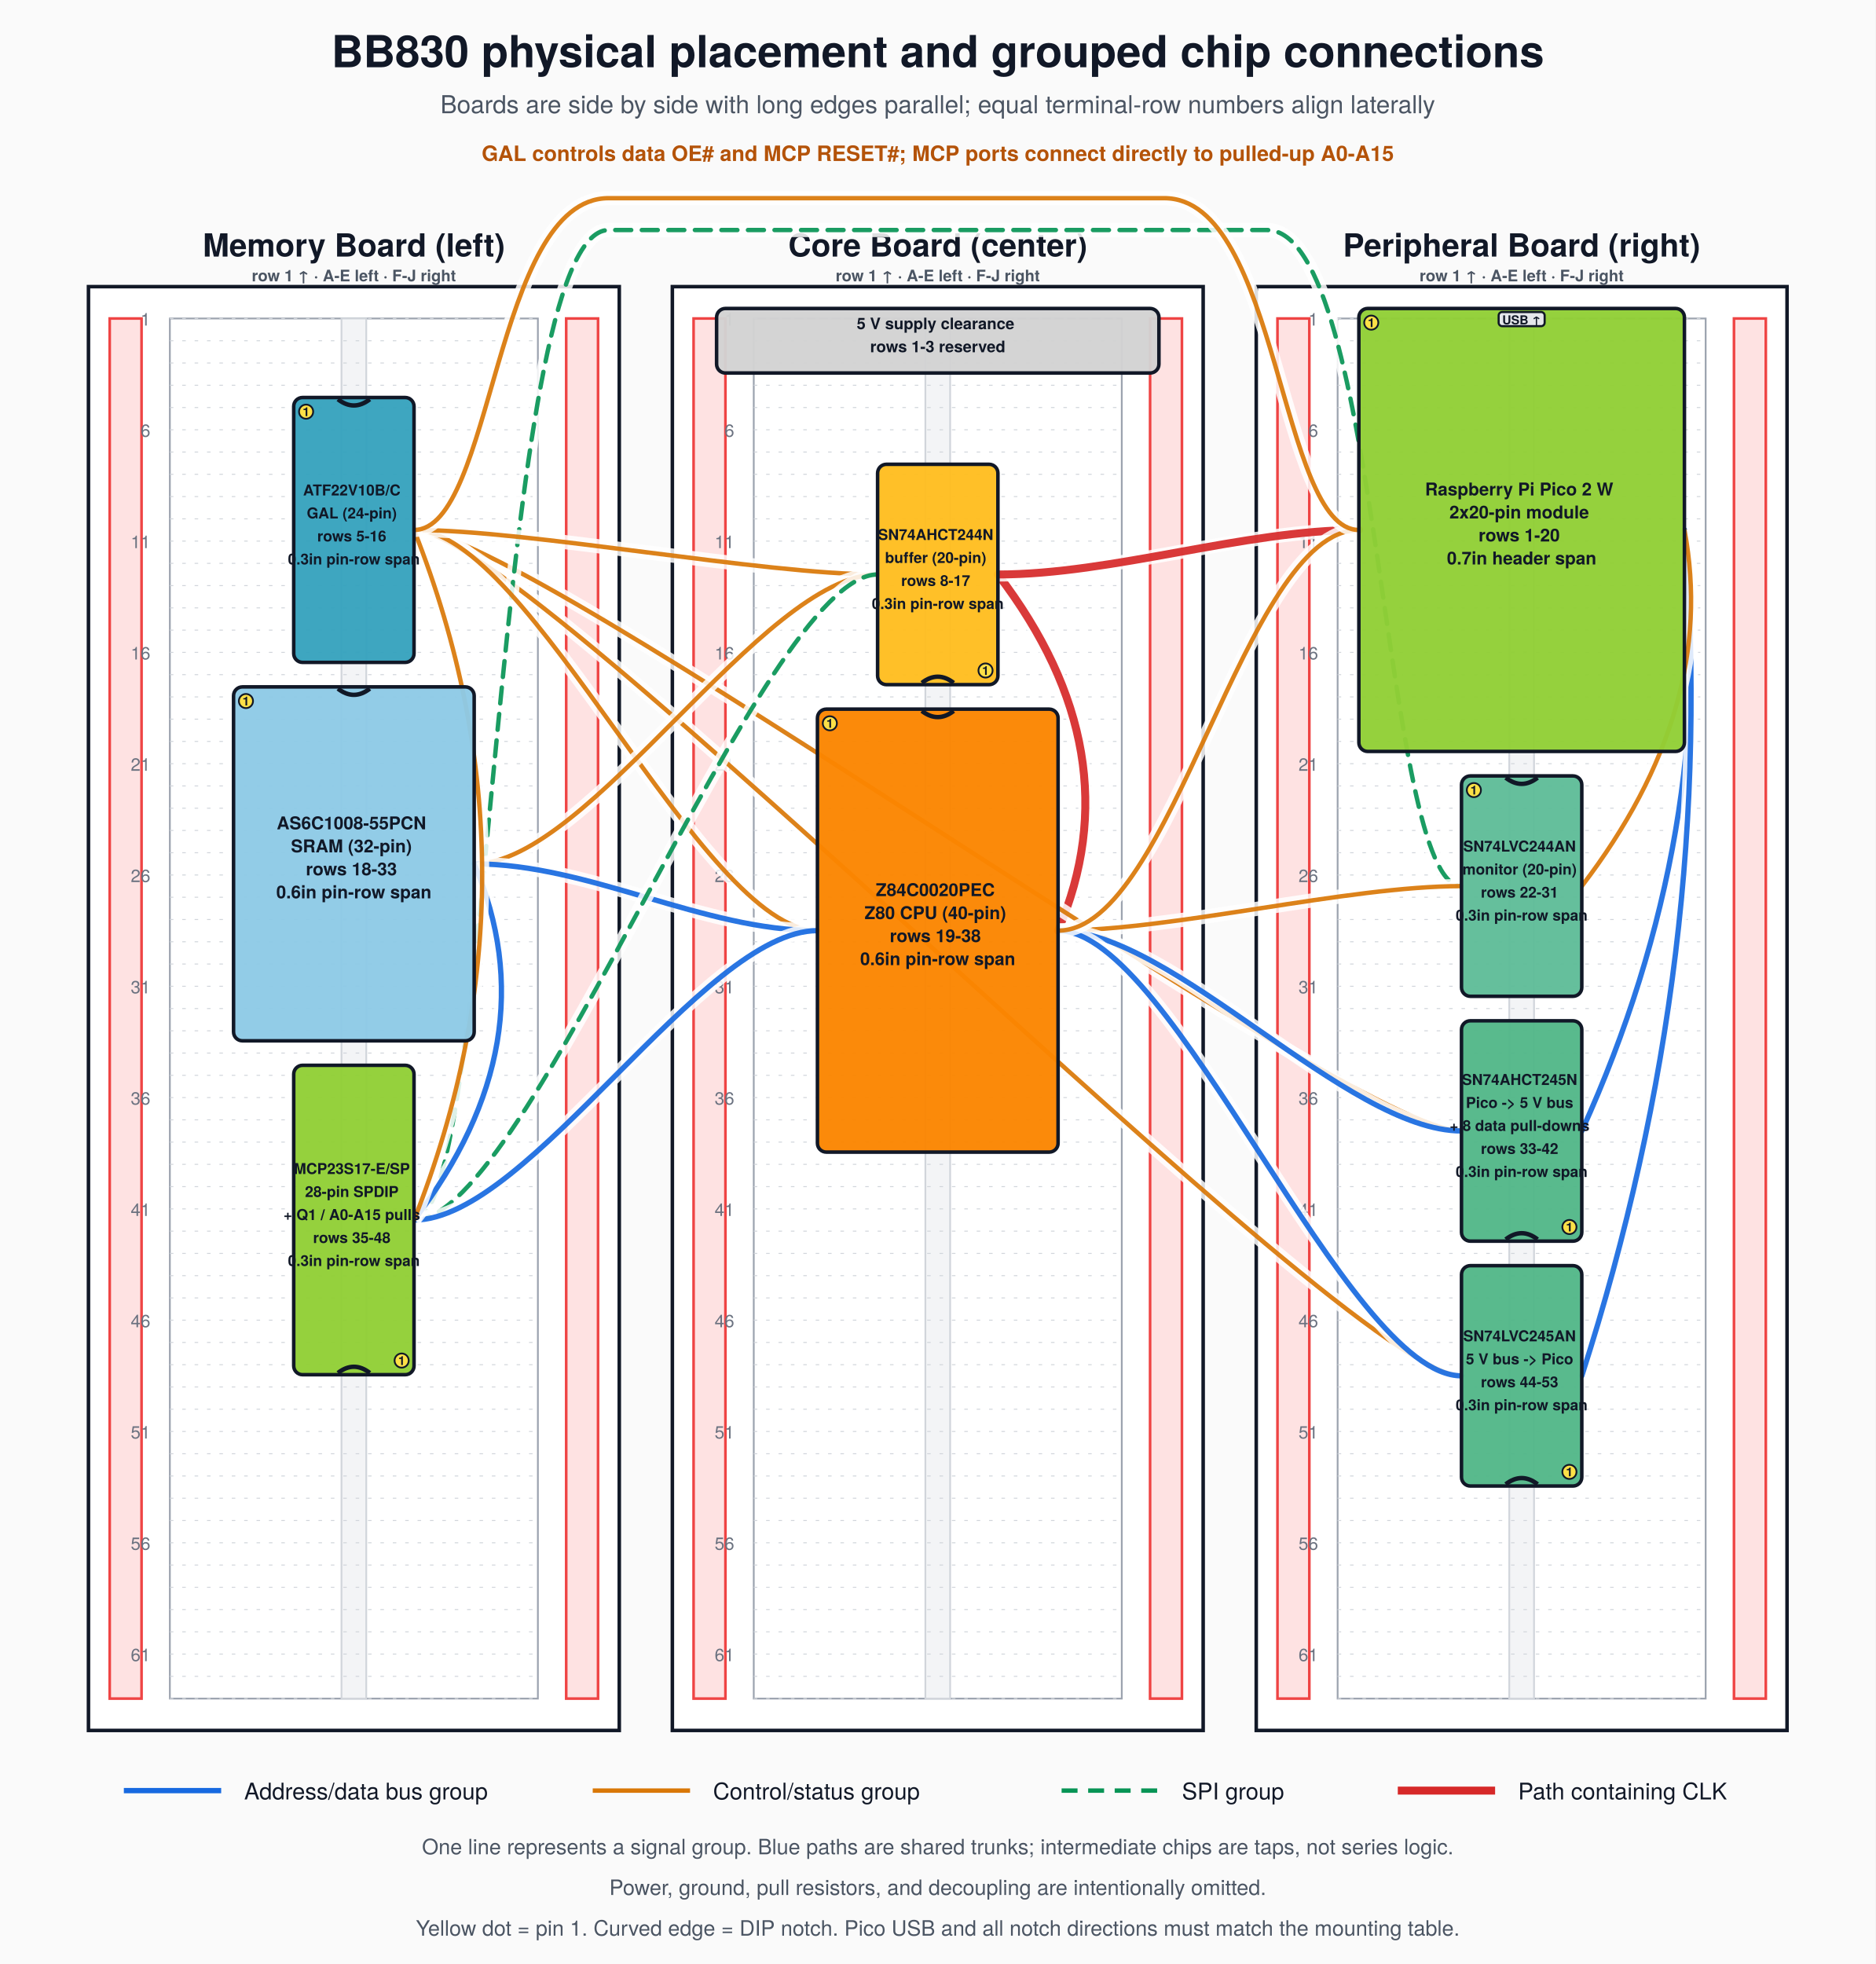
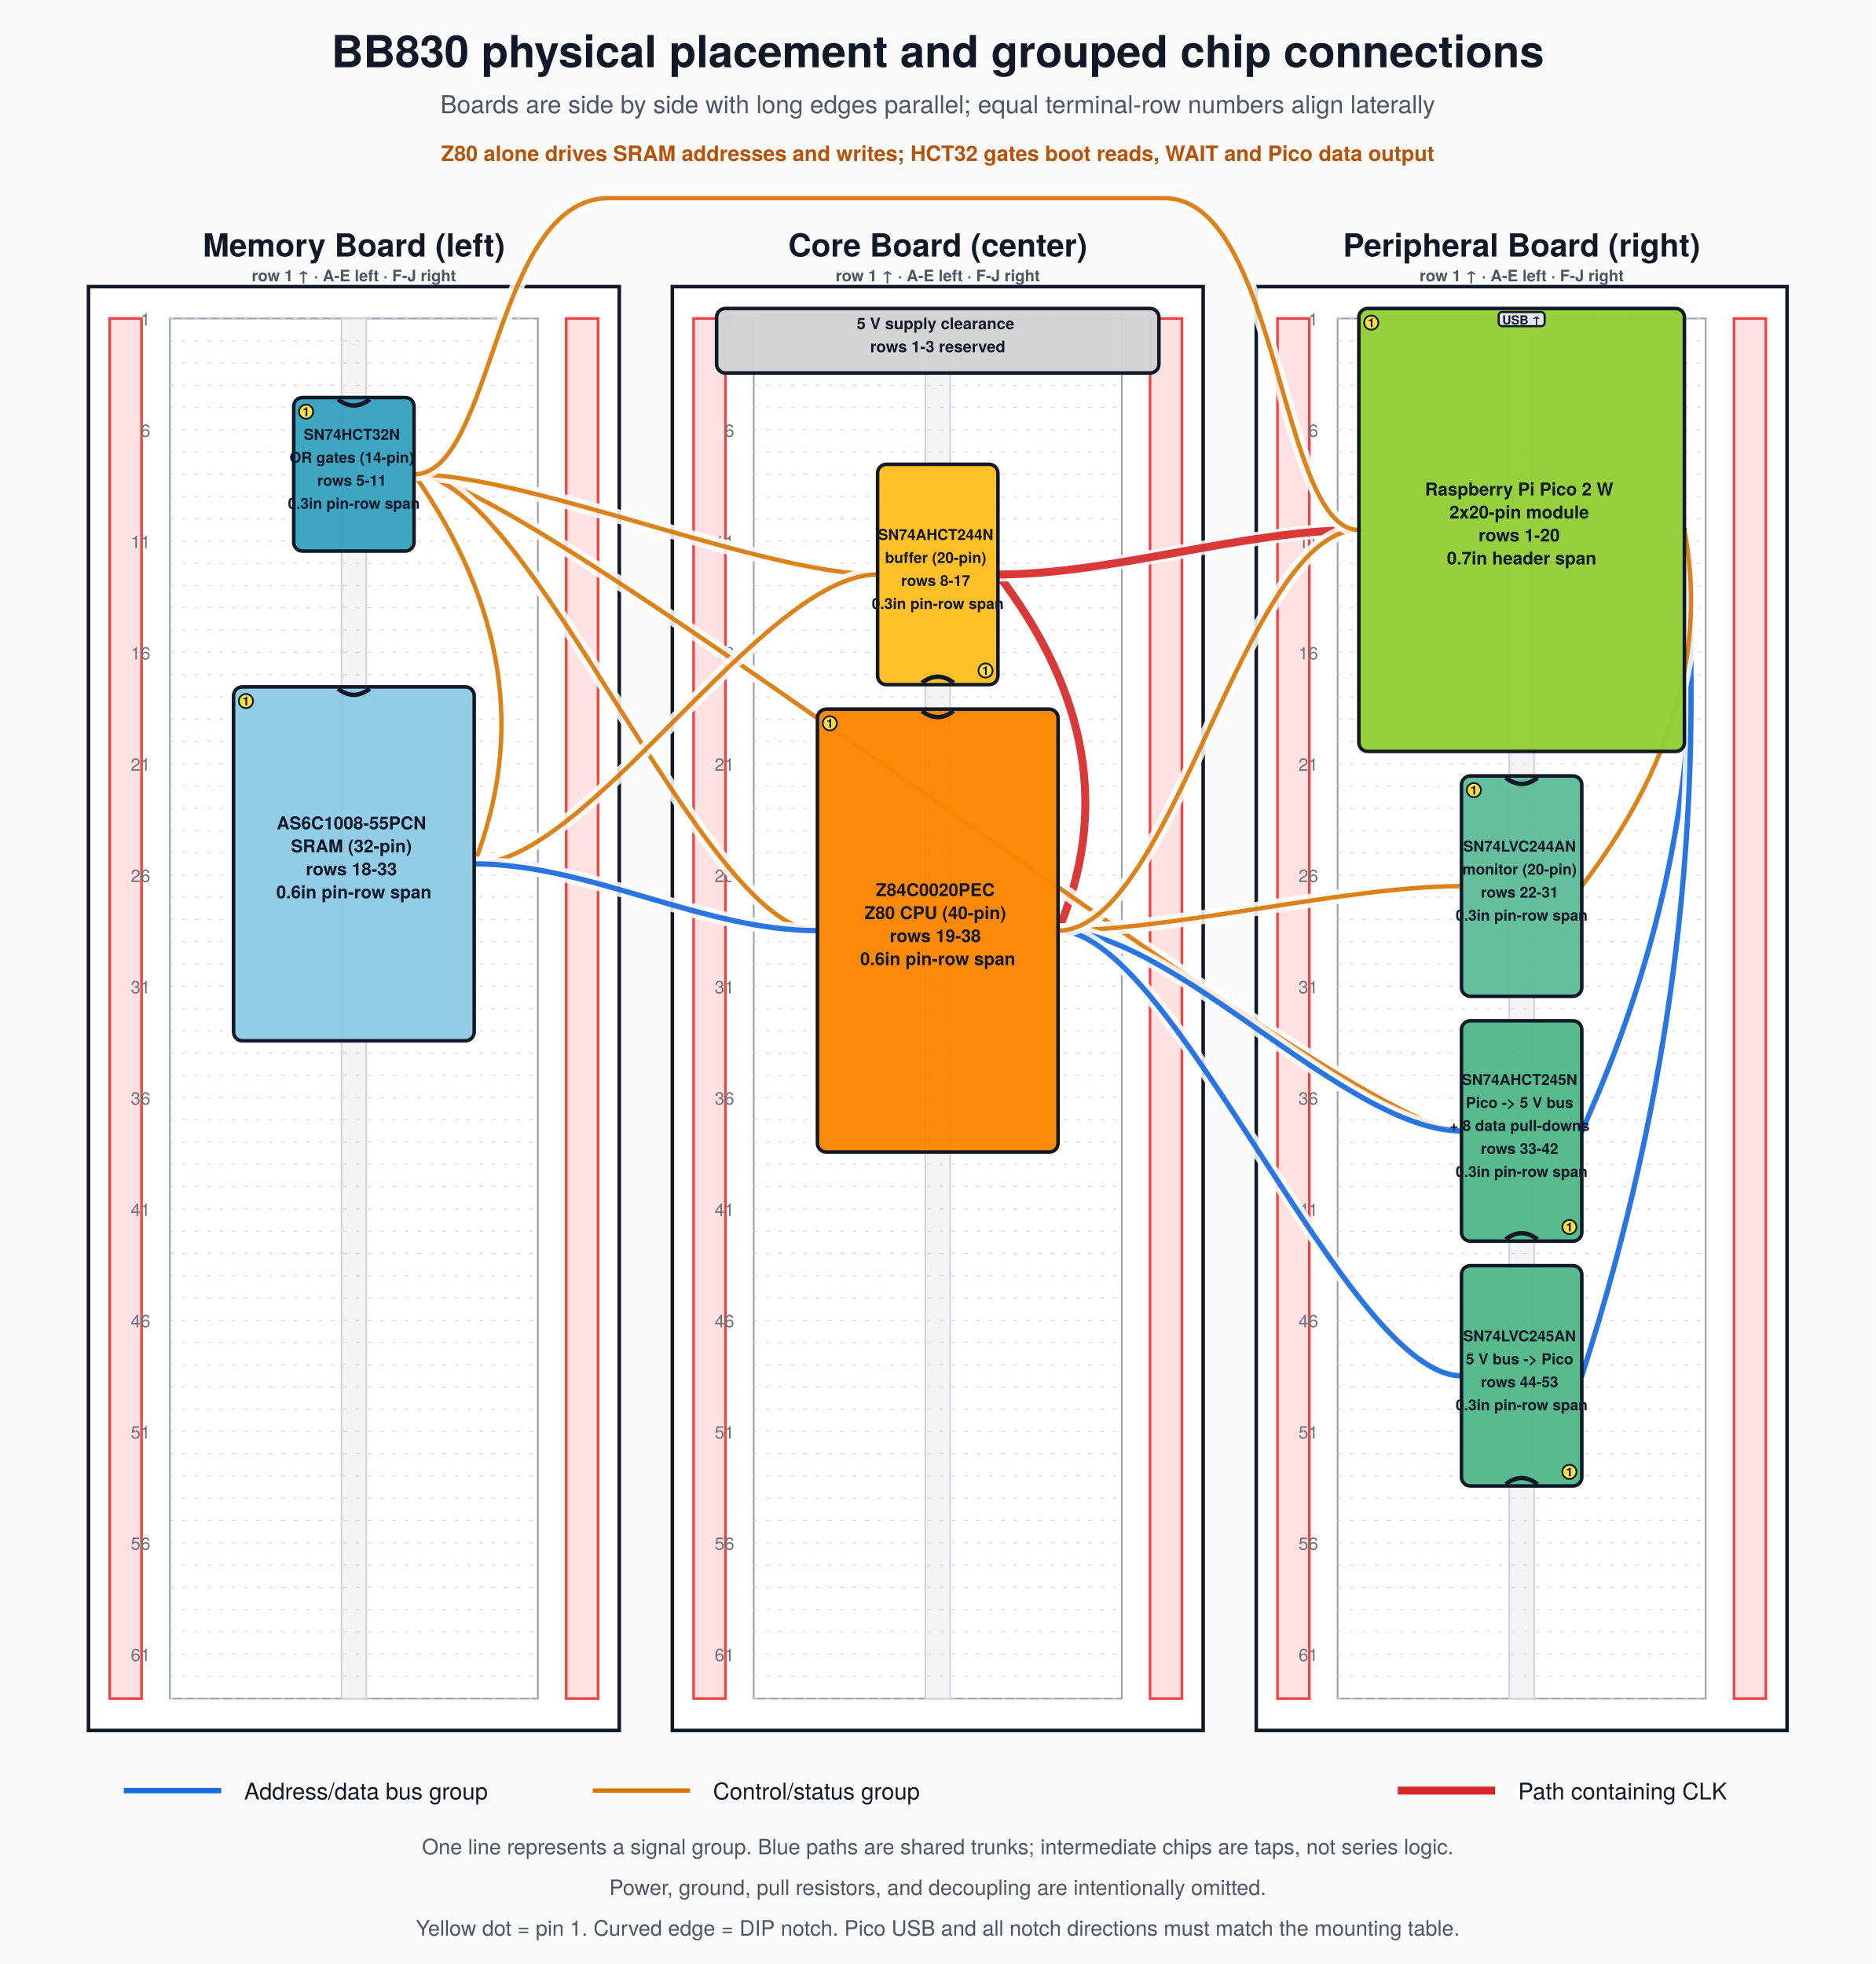
<svg xmlns="http://www.w3.org/2000/svg" width="1060" height="1110" viewBox="0 0 1060 1110" role="img" aria-labelledby="title description">
  <style>
    text { font-family: Avenir Next, Helvetica Neue, sans-serif; fill: #111827; }
    .title { font-size: 25px; font-weight: 700; text-anchor: middle; }
    .subtitle { font-size: 14px; text-anchor: middle; fill: #4b5563; }
    .board-title { font-size: 18px; font-weight: 700; text-anchor: middle; }
    .board-axis { font-size: 9px; font-weight: 650; text-anchor: middle; fill: #4b5563; }
    .board-outline { fill: #fff; stroke: #111827; stroke-width: 2; }
    .terminal-field { fill: #fff; stroke: #9ca3af; stroke-width: 1; }
    .power-rail { fill: #fee2e2; stroke: #ef4444; stroke-width: 1.5; }
    .center-gap { fill: #f3f4f6; stroke: #d1d5db; stroke-width: 1; }
    .row-line { stroke: #d1d5db; stroke-width: 0.55; stroke-dasharray: 2 5; }
    .row-number { font-size: 10px; text-anchor: end; fill: #6b7280; }
    .chip { stroke: #111827; stroke-width: 2; fill-opacity: 0.96; }
    .chip-label { font-size: 10px; font-weight: 650; text-anchor: middle; }
    .narrow-label { font-size: 8.5px; }
    .supply-label { font-size: 9px; }
    .notch-marker { fill: none; stroke: #111827; stroke-width: 2.5; }
    .pin-one { fill: #fde047; stroke: #111827; stroke-width: 1; }
    .pin-one-label { font-size: 7px; font-weight: 800; text-anchor: middle; fill: #111827; }
    .usb-marker { fill: #e5e7eb; stroke: #111827; stroke-width: 1.2; }
    .marker-label { font-size: 7px; font-weight: 800; text-anchor: middle; fill: #111827; }
    .connection-halo { fill: none; stroke: white; stroke-width: 8; stroke-opacity: 0.85; }
    .connection { stroke-linecap: round; stroke-linejoin: round; opacity: 0.92; }
    .legend-text { font-size: 13px; }
    .note { font-size: 12px; text-anchor: middle; fill: #4b5563; }
    .direct-label { font-size: 12px; font-weight: 650; text-anchor: middle; fill: #b45309; }
  </style>
  <rect width="1060" height="1110" fill="#fafafa" />
  <text x="530" y="38" class="title">BB830 physical placement and grouped chip connections</text>
  <text x="530" y="64" class="subtitle">Boards are side by side with long edges parallel; equal terminal-row numbers align laterally</text>
-   <text x="530" y="91" class="direct-label">GAL controls data OE# and MCP RESET#; MCP ports connect directly to pulled-up A0-A15</text>
+   <text x="530" y="91" class="direct-label">Z80 alone drives SRAM addresses and writes; HCT32 gates boot reads, WAIT and Pico data output</text>
  <g id="board-memory">
    <text x="200" y="145" class="board-title">Memory Board (left)</text>
    <text x="200" y="159" class="board-axis">row 1 ↑ · A-E left · F-J right</text>
    <rect x="50" y="162" width="300" height="816" class="board-outline" />
    <rect x="62" y="180" width="18" height="780" class="power-rail" />
    <rect x="320" y="180" width="18" height="780" class="power-rail" />
    <rect x="96" y="180" width="208" height="780" class="terminal-field" />
    <rect x="193" y="180" width="14" height="780" class="center-gap" />
    <line x1="96" y1="180.00" x2="304.00" y2="180.00" class="row-line" />
    <line x1="96" y1="192.58" x2="304.00" y2="192.58" class="row-line" />
    <line x1="96" y1="205.16" x2="304.00" y2="205.16" class="row-line" />
    <line x1="96" y1="217.74" x2="304.00" y2="217.74" class="row-line" />
    <line x1="96" y1="230.32" x2="304.00" y2="230.32" class="row-line" />
    <line x1="96" y1="242.90" x2="304.00" y2="242.90" class="row-line" />
    <line x1="96" y1="255.48" x2="304.00" y2="255.48" class="row-line" />
    <line x1="96" y1="268.06" x2="304.00" y2="268.06" class="row-line" />
    <line x1="96" y1="280.65" x2="304.00" y2="280.65" class="row-line" />
    <line x1="96" y1="293.23" x2="304.00" y2="293.23" class="row-line" />
    <line x1="96" y1="305.81" x2="304.00" y2="305.81" class="row-line" />
    <line x1="96" y1="318.39" x2="304.00" y2="318.39" class="row-line" />
    <line x1="96" y1="330.97" x2="304.00" y2="330.97" class="row-line" />
    <line x1="96" y1="343.55" x2="304.00" y2="343.55" class="row-line" />
    <line x1="96" y1="356.13" x2="304.00" y2="356.13" class="row-line" />
    <line x1="96" y1="368.71" x2="304.00" y2="368.71" class="row-line" />
    <line x1="96" y1="381.29" x2="304.00" y2="381.29" class="row-line" />
    <line x1="96" y1="393.87" x2="304.00" y2="393.87" class="row-line" />
    <line x1="96" y1="406.45" x2="304.00" y2="406.45" class="row-line" />
    <line x1="96" y1="419.03" x2="304.00" y2="419.03" class="row-line" />
    <line x1="96" y1="431.61" x2="304.00" y2="431.61" class="row-line" />
    <line x1="96" y1="444.19" x2="304.00" y2="444.19" class="row-line" />
    <line x1="96" y1="456.77" x2="304.00" y2="456.77" class="row-line" />
    <line x1="96" y1="469.35" x2="304.00" y2="469.35" class="row-line" />
    <line x1="96" y1="481.94" x2="304.00" y2="481.94" class="row-line" />
    <line x1="96" y1="494.52" x2="304.00" y2="494.52" class="row-line" />
    <line x1="96" y1="507.10" x2="304.00" y2="507.10" class="row-line" />
    <line x1="96" y1="519.68" x2="304.00" y2="519.68" class="row-line" />
    <line x1="96" y1="532.26" x2="304.00" y2="532.26" class="row-line" />
    <line x1="96" y1="544.84" x2="304.00" y2="544.84" class="row-line" />
    <line x1="96" y1="557.42" x2="304.00" y2="557.42" class="row-line" />
    <line x1="96" y1="570.00" x2="304.00" y2="570.00" class="row-line" />
    <line x1="96" y1="582.58" x2="304.00" y2="582.58" class="row-line" />
    <line x1="96" y1="595.16" x2="304.00" y2="595.16" class="row-line" />
    <line x1="96" y1="607.74" x2="304.00" y2="607.74" class="row-line" />
    <line x1="96" y1="620.32" x2="304.00" y2="620.32" class="row-line" />
    <line x1="96" y1="632.90" x2="304.00" y2="632.90" class="row-line" />
    <line x1="96" y1="645.48" x2="304.00" y2="645.48" class="row-line" />
    <line x1="96" y1="658.06" x2="304.00" y2="658.06" class="row-line" />
    <line x1="96" y1="670.65" x2="304.00" y2="670.65" class="row-line" />
    <line x1="96" y1="683.23" x2="304.00" y2="683.23" class="row-line" />
    <line x1="96" y1="695.81" x2="304.00" y2="695.81" class="row-line" />
    <line x1="96" y1="708.39" x2="304.00" y2="708.39" class="row-line" />
    <line x1="96" y1="720.97" x2="304.00" y2="720.97" class="row-line" />
    <line x1="96" y1="733.55" x2="304.00" y2="733.55" class="row-line" />
    <line x1="96" y1="746.13" x2="304.00" y2="746.13" class="row-line" />
    <line x1="96" y1="758.71" x2="304.00" y2="758.71" class="row-line" />
    <line x1="96" y1="771.29" x2="304.00" y2="771.29" class="row-line" />
    <line x1="96" y1="783.87" x2="304.00" y2="783.87" class="row-line" />
    <line x1="96" y1="796.45" x2="304.00" y2="796.45" class="row-line" />
    <line x1="96" y1="809.03" x2="304.00" y2="809.03" class="row-line" />
    <line x1="96" y1="821.61" x2="304.00" y2="821.61" class="row-line" />
    <line x1="96" y1="834.19" x2="304.00" y2="834.19" class="row-line" />
    <line x1="96" y1="846.77" x2="304.00" y2="846.77" class="row-line" />
    <line x1="96" y1="859.35" x2="304.00" y2="859.35" class="row-line" />
    <line x1="96" y1="871.94" x2="304.00" y2="871.94" class="row-line" />
    <line x1="96" y1="884.52" x2="304.00" y2="884.52" class="row-line" />
    <line x1="96" y1="897.10" x2="304.00" y2="897.10" class="row-line" />
    <line x1="96" y1="909.68" x2="304.00" y2="909.68" class="row-line" />
    <line x1="96" y1="922.26" x2="304.00" y2="922.26" class="row-line" />
    <line x1="96" y1="934.84" x2="304.00" y2="934.84" class="row-line" />
    <line x1="96" y1="947.42" x2="304.00" y2="947.42" class="row-line" />
    <line x1="96" y1="960.00" x2="304.00" y2="960.00" class="row-line" />
    <text x="85" y="184.00" class="row-number">1</text>
    <text x="85" y="246.90" class="row-number">6</text>
    <text x="85" y="309.81" class="row-number">11</text>
    <text x="85" y="372.71" class="row-number">16</text>
    <text x="85" y="435.61" class="row-number">21</text>
    <text x="85" y="498.52" class="row-number">26</text>
    <text x="85" y="561.42" class="row-number">31</text>
    <text x="85" y="624.32" class="row-number">36</text>
    <text x="85" y="687.23" class="row-number">41</text>
    <text x="85" y="750.13" class="row-number">46</text>
    <text x="85" y="813.03" class="row-number">51</text>
    <text x="85" y="875.94" class="row-number">56</text>
    <text x="85" y="938.84" class="row-number">61</text>
  </g>
  <g id="board-core">
    <text x="530" y="145" class="board-title">Core Board (center)</text>
    <text x="530" y="159" class="board-axis">row 1 ↑ · A-E left · F-J right</text>
    <rect x="380" y="162" width="300" height="816" class="board-outline" />
    <rect x="392" y="180" width="18" height="780" class="power-rail" />
    <rect x="650" y="180" width="18" height="780" class="power-rail" />
    <rect x="426" y="180" width="208" height="780" class="terminal-field" />
    <rect x="523" y="180" width="14" height="780" class="center-gap" />
    <line x1="426" y1="180.00" x2="634.00" y2="180.00" class="row-line" />
    <line x1="426" y1="192.58" x2="634.00" y2="192.58" class="row-line" />
    <line x1="426" y1="205.16" x2="634.00" y2="205.16" class="row-line" />
    <line x1="426" y1="217.74" x2="634.00" y2="217.74" class="row-line" />
    <line x1="426" y1="230.32" x2="634.00" y2="230.32" class="row-line" />
    <line x1="426" y1="242.90" x2="634.00" y2="242.90" class="row-line" />
    <line x1="426" y1="255.48" x2="634.00" y2="255.48" class="row-line" />
    <line x1="426" y1="268.06" x2="634.00" y2="268.06" class="row-line" />
    <line x1="426" y1="280.65" x2="634.00" y2="280.65" class="row-line" />
    <line x1="426" y1="293.23" x2="634.00" y2="293.23" class="row-line" />
    <line x1="426" y1="305.81" x2="634.00" y2="305.81" class="row-line" />
    <line x1="426" y1="318.39" x2="634.00" y2="318.39" class="row-line" />
    <line x1="426" y1="330.97" x2="634.00" y2="330.97" class="row-line" />
    <line x1="426" y1="343.55" x2="634.00" y2="343.55" class="row-line" />
    <line x1="426" y1="356.13" x2="634.00" y2="356.13" class="row-line" />
    <line x1="426" y1="368.71" x2="634.00" y2="368.71" class="row-line" />
    <line x1="426" y1="381.29" x2="634.00" y2="381.29" class="row-line" />
    <line x1="426" y1="393.87" x2="634.00" y2="393.87" class="row-line" />
    <line x1="426" y1="406.45" x2="634.00" y2="406.45" class="row-line" />
    <line x1="426" y1="419.03" x2="634.00" y2="419.03" class="row-line" />
    <line x1="426" y1="431.61" x2="634.00" y2="431.61" class="row-line" />
    <line x1="426" y1="444.19" x2="634.00" y2="444.19" class="row-line" />
    <line x1="426" y1="456.77" x2="634.00" y2="456.77" class="row-line" />
    <line x1="426" y1="469.35" x2="634.00" y2="469.35" class="row-line" />
    <line x1="426" y1="481.94" x2="634.00" y2="481.94" class="row-line" />
    <line x1="426" y1="494.52" x2="634.00" y2="494.52" class="row-line" />
    <line x1="426" y1="507.10" x2="634.00" y2="507.10" class="row-line" />
    <line x1="426" y1="519.68" x2="634.00" y2="519.68" class="row-line" />
    <line x1="426" y1="532.26" x2="634.00" y2="532.26" class="row-line" />
    <line x1="426" y1="544.84" x2="634.00" y2="544.84" class="row-line" />
    <line x1="426" y1="557.42" x2="634.00" y2="557.42" class="row-line" />
    <line x1="426" y1="570.00" x2="634.00" y2="570.00" class="row-line" />
    <line x1="426" y1="582.58" x2="634.00" y2="582.58" class="row-line" />
    <line x1="426" y1="595.16" x2="634.00" y2="595.16" class="row-line" />
    <line x1="426" y1="607.74" x2="634.00" y2="607.74" class="row-line" />
    <line x1="426" y1="620.32" x2="634.00" y2="620.32" class="row-line" />
    <line x1="426" y1="632.90" x2="634.00" y2="632.90" class="row-line" />
    <line x1="426" y1="645.48" x2="634.00" y2="645.48" class="row-line" />
    <line x1="426" y1="658.06" x2="634.00" y2="658.06" class="row-line" />
    <line x1="426" y1="670.65" x2="634.00" y2="670.65" class="row-line" />
    <line x1="426" y1="683.23" x2="634.00" y2="683.23" class="row-line" />
    <line x1="426" y1="695.81" x2="634.00" y2="695.81" class="row-line" />
    <line x1="426" y1="708.39" x2="634.00" y2="708.39" class="row-line" />
    <line x1="426" y1="720.97" x2="634.00" y2="720.97" class="row-line" />
    <line x1="426" y1="733.55" x2="634.00" y2="733.55" class="row-line" />
    <line x1="426" y1="746.13" x2="634.00" y2="746.13" class="row-line" />
    <line x1="426" y1="758.71" x2="634.00" y2="758.71" class="row-line" />
    <line x1="426" y1="771.29" x2="634.00" y2="771.29" class="row-line" />
    <line x1="426" y1="783.87" x2="634.00" y2="783.87" class="row-line" />
    <line x1="426" y1="796.45" x2="634.00" y2="796.45" class="row-line" />
    <line x1="426" y1="809.03" x2="634.00" y2="809.03" class="row-line" />
    <line x1="426" y1="821.61" x2="634.00" y2="821.61" class="row-line" />
    <line x1="426" y1="834.19" x2="634.00" y2="834.19" class="row-line" />
    <line x1="426" y1="846.77" x2="634.00" y2="846.77" class="row-line" />
    <line x1="426" y1="859.35" x2="634.00" y2="859.35" class="row-line" />
    <line x1="426" y1="871.94" x2="634.00" y2="871.94" class="row-line" />
    <line x1="426" y1="884.52" x2="634.00" y2="884.52" class="row-line" />
    <line x1="426" y1="897.10" x2="634.00" y2="897.10" class="row-line" />
    <line x1="426" y1="909.68" x2="634.00" y2="909.68" class="row-line" />
    <line x1="426" y1="922.26" x2="634.00" y2="922.26" class="row-line" />
    <line x1="426" y1="934.84" x2="634.00" y2="934.84" class="row-line" />
    <line x1="426" y1="947.42" x2="634.00" y2="947.42" class="row-line" />
    <line x1="426" y1="960.00" x2="634.00" y2="960.00" class="row-line" />
    <text x="415" y="184.00" class="row-number">1</text>
    <text x="415" y="246.90" class="row-number">6</text>
    <text x="415" y="309.81" class="row-number">11</text>
    <text x="415" y="372.71" class="row-number">16</text>
    <text x="415" y="435.61" class="row-number">21</text>
    <text x="415" y="498.52" class="row-number">26</text>
    <text x="415" y="561.42" class="row-number">31</text>
    <text x="415" y="624.32" class="row-number">36</text>
    <text x="415" y="687.23" class="row-number">41</text>
    <text x="415" y="750.13" class="row-number">46</text>
    <text x="415" y="813.03" class="row-number">51</text>
    <text x="415" y="875.94" class="row-number">56</text>
    <text x="415" y="938.84" class="row-number">61</text>
  </g>
  <g id="board-peripheral">
    <text x="860" y="145" class="board-title">Peripheral Board (right)</text>
    <text x="860" y="159" class="board-axis">row 1 ↑ · A-E left · F-J right</text>
    <rect x="710" y="162" width="300" height="816" class="board-outline" />
    <rect x="722" y="180" width="18" height="780" class="power-rail" />
    <rect x="980" y="180" width="18" height="780" class="power-rail" />
    <rect x="756" y="180" width="208" height="780" class="terminal-field" />
    <rect x="853" y="180" width="14" height="780" class="center-gap" />
    <line x1="756" y1="180.00" x2="964.00" y2="180.00" class="row-line" />
    <line x1="756" y1="192.58" x2="964.00" y2="192.58" class="row-line" />
    <line x1="756" y1="205.16" x2="964.00" y2="205.16" class="row-line" />
    <line x1="756" y1="217.74" x2="964.00" y2="217.74" class="row-line" />
    <line x1="756" y1="230.32" x2="964.00" y2="230.32" class="row-line" />
    <line x1="756" y1="242.90" x2="964.00" y2="242.90" class="row-line" />
    <line x1="756" y1="255.48" x2="964.00" y2="255.48" class="row-line" />
    <line x1="756" y1="268.06" x2="964.00" y2="268.06" class="row-line" />
    <line x1="756" y1="280.65" x2="964.00" y2="280.65" class="row-line" />
    <line x1="756" y1="293.23" x2="964.00" y2="293.23" class="row-line" />
    <line x1="756" y1="305.81" x2="964.00" y2="305.81" class="row-line" />
    <line x1="756" y1="318.39" x2="964.00" y2="318.39" class="row-line" />
    <line x1="756" y1="330.97" x2="964.00" y2="330.97" class="row-line" />
    <line x1="756" y1="343.55" x2="964.00" y2="343.55" class="row-line" />
    <line x1="756" y1="356.13" x2="964.00" y2="356.13" class="row-line" />
    <line x1="756" y1="368.71" x2="964.00" y2="368.71" class="row-line" />
    <line x1="756" y1="381.29" x2="964.00" y2="381.29" class="row-line" />
    <line x1="756" y1="393.87" x2="964.00" y2="393.87" class="row-line" />
    <line x1="756" y1="406.45" x2="964.00" y2="406.45" class="row-line" />
    <line x1="756" y1="419.03" x2="964.00" y2="419.03" class="row-line" />
    <line x1="756" y1="431.61" x2="964.00" y2="431.61" class="row-line" />
    <line x1="756" y1="444.19" x2="964.00" y2="444.19" class="row-line" />
    <line x1="756" y1="456.77" x2="964.00" y2="456.77" class="row-line" />
    <line x1="756" y1="469.35" x2="964.00" y2="469.35" class="row-line" />
    <line x1="756" y1="481.94" x2="964.00" y2="481.94" class="row-line" />
    <line x1="756" y1="494.52" x2="964.00" y2="494.52" class="row-line" />
    <line x1="756" y1="507.10" x2="964.00" y2="507.10" class="row-line" />
    <line x1="756" y1="519.68" x2="964.00" y2="519.68" class="row-line" />
    <line x1="756" y1="532.26" x2="964.00" y2="532.26" class="row-line" />
    <line x1="756" y1="544.84" x2="964.00" y2="544.84" class="row-line" />
    <line x1="756" y1="557.42" x2="964.00" y2="557.42" class="row-line" />
    <line x1="756" y1="570.00" x2="964.00" y2="570.00" class="row-line" />
    <line x1="756" y1="582.58" x2="964.00" y2="582.58" class="row-line" />
    <line x1="756" y1="595.16" x2="964.00" y2="595.16" class="row-line" />
    <line x1="756" y1="607.74" x2="964.00" y2="607.74" class="row-line" />
    <line x1="756" y1="620.32" x2="964.00" y2="620.32" class="row-line" />
    <line x1="756" y1="632.90" x2="964.00" y2="632.90" class="row-line" />
    <line x1="756" y1="645.48" x2="964.00" y2="645.48" class="row-line" />
    <line x1="756" y1="658.06" x2="964.00" y2="658.06" class="row-line" />
    <line x1="756" y1="670.65" x2="964.00" y2="670.65" class="row-line" />
    <line x1="756" y1="683.23" x2="964.00" y2="683.23" class="row-line" />
    <line x1="756" y1="695.81" x2="964.00" y2="695.81" class="row-line" />
    <line x1="756" y1="708.39" x2="964.00" y2="708.39" class="row-line" />
    <line x1="756" y1="720.97" x2="964.00" y2="720.97" class="row-line" />
    <line x1="756" y1="733.55" x2="964.00" y2="733.55" class="row-line" />
    <line x1="756" y1="746.13" x2="964.00" y2="746.13" class="row-line" />
    <line x1="756" y1="758.71" x2="964.00" y2="758.71" class="row-line" />
    <line x1="756" y1="771.29" x2="964.00" y2="771.29" class="row-line" />
    <line x1="756" y1="783.87" x2="964.00" y2="783.87" class="row-line" />
    <line x1="756" y1="796.45" x2="964.00" y2="796.45" class="row-line" />
    <line x1="756" y1="809.03" x2="964.00" y2="809.03" class="row-line" />
    <line x1="756" y1="821.61" x2="964.00" y2="821.61" class="row-line" />
    <line x1="756" y1="834.19" x2="964.00" y2="834.19" class="row-line" />
    <line x1="756" y1="846.77" x2="964.00" y2="846.77" class="row-line" />
    <line x1="756" y1="859.35" x2="964.00" y2="859.35" class="row-line" />
    <line x1="756" y1="871.94" x2="964.00" y2="871.94" class="row-line" />
    <line x1="756" y1="884.52" x2="964.00" y2="884.52" class="row-line" />
    <line x1="756" y1="897.10" x2="964.00" y2="897.10" class="row-line" />
    <line x1="756" y1="909.68" x2="964.00" y2="909.68" class="row-line" />
    <line x1="756" y1="922.26" x2="964.00" y2="922.26" class="row-line" />
    <line x1="756" y1="934.84" x2="964.00" y2="934.84" class="row-line" />
    <line x1="756" y1="947.42" x2="964.00" y2="947.42" class="row-line" />
    <line x1="756" y1="960.00" x2="964.00" y2="960.00" class="row-line" />
    <text x="745" y="184.00" class="row-number">1</text>
    <text x="745" y="246.90" class="row-number">6</text>
    <text x="745" y="309.81" class="row-number">11</text>
    <text x="745" y="372.71" class="row-number">16</text>
    <text x="745" y="435.61" class="row-number">21</text>
    <text x="745" y="498.52" class="row-number">26</text>
    <text x="745" y="561.42" class="row-number">31</text>
    <text x="745" y="624.32" class="row-number">36</text>
    <text x="745" y="687.23" class="row-number">41</text>
    <text x="745" y="750.13" class="row-number">46</text>
    <text x="745" y="813.03" class="row-number">51</text>
    <text x="745" y="875.94" class="row-number">56</text>
    <text x="745" y="938.84" class="row-number">61</text>
  </g>
  <path d="M 598.00 525.97 Q 641.00 425.32, 564.00 324.68" class="connection-halo" />
  <path d="M 598.00 525.97 Q 641.00 425.32, 564.00 324.68" fill="none" stroke="#d62828" stroke-width="4.5" class="connection" />
  <path d="M 894.00 639.19 Q 971.00 469.35, 952.00 299.52" class="connection-halo" />
  <path d="M 894.00 639.19 Q 971.00 469.35, 952.00 299.52" fill="none" stroke="#1769e0" stroke-width="3" class="connection" />
  <path d="M 894.00 777.58 Q 971.00 538.55, 952.00 299.52" class="connection-halo" />
  <path d="M 894.00 777.58 Q 971.00 538.55, 952.00 299.52" fill="none" stroke="#1769e0" stroke-width="3" class="connection" />
-   <path d="M 234.00 299.52 C 299.00 299.52, 761.00 639.19, 826.00 639.19" class="connection-halo" />
-   <path d="M 234.00 299.52 C 299.00 299.52, 761.00 639.19, 826.00 639.19" fill="none" stroke="#d97706" stroke-width="2.5" class="connection" />
-   <path d="M 234.00 299.52 C 299.00 299.52, 761.00 777.58, 826.00 777.58" class="connection-halo" />
-   <path d="M 234.00 299.52 C 299.00 299.52, 761.00 777.58, 826.00 777.58" fill="none" stroke="#d97706" stroke-width="2.5" class="connection" />
+   <path d="M 234.00 268.06 C 299.00 268.06, 761.00 639.19, 826.00 639.19" class="connection-halo" />
+   <path d="M 234.00 268.06 C 299.00 268.06, 761.00 639.19, 826.00 639.19" fill="none" stroke="#d97706" stroke-width="2.5" class="connection" />
  <path d="M 894.00 500.81 Q 971.00 400.16, 952.00 299.52" class="connection-halo" />
  <path d="M 894.00 500.81 Q 971.00 400.16, 952.00 299.52" fill="none" stroke="#d97706" stroke-width="2.5" class="connection" />
-   <path d="M 234.00 689.52 C 279.00 689.52, 279.00 130, 344.00 130 L 716.00 130 C 781.00 130, 781.00 500.81, 826.00 500.81" class="connection-halo" />
-   <path d="M 234.00 689.52 C 279.00 689.52, 279.00 130, 344.00 130 L 716.00 130 C 781.00 130, 781.00 500.81, 826.00 500.81" fill="none" stroke="#079455" stroke-width="2.5" stroke-dasharray="9 6" class="connection" />
-   <path d="M 234.00 299.52 C 299.00 299.52, 397.00 525.97, 462.00 525.97" class="connection-halo" />
-   <path d="M 234.00 299.52 C 299.00 299.52, 397.00 525.97, 462.00 525.97" fill="none" stroke="#d97706" stroke-width="2.5" class="connection" />
-   <path d="M 234.00 299.52 C 299.00 299.52, 431.00 324.68, 496.00 324.68" class="connection-halo" />
-   <path d="M 234.00 299.52 C 299.00 299.52, 431.00 324.68, 496.00 324.68" fill="none" stroke="#d97706" stroke-width="2.5" class="connection" />
+   <path d="M 234.00 268.06 C 299.00 268.06, 397.00 525.97, 462.00 525.97" class="connection-halo" />
+   <path d="M 234.00 268.06 C 299.00 268.06, 397.00 525.97, 462.00 525.97" fill="none" stroke="#d97706" stroke-width="2.5" class="connection" />
+   <path d="M 234.00 268.06 C 299.00 268.06, 431.00 324.68, 496.00 324.68" class="connection-halo" />
+   <path d="M 234.00 268.06 C 299.00 268.06, 431.00 324.68, 496.00 324.68" fill="none" stroke="#d97706" stroke-width="2.5" class="connection" />
+   <path d="M 234.00 268.06 Q 311.00 378.15, 268.00 488.23" class="connection-halo" />
+   <path d="M 234.00 268.06 Q 311.00 378.15, 268.00 488.23" fill="none" stroke="#d97706" stroke-width="2.5" class="connection" />
  <path d="M 268.00 488.23 C 333.00 488.23, 431.00 324.68, 496.00 324.68" class="connection-halo" />
  <path d="M 268.00 488.23 C 333.00 488.23, 431.00 324.68, 496.00 324.68" fill="none" stroke="#d97706" stroke-width="2.5" class="connection" />
  <path d="M 268.00 488.23 C 333.00 488.23, 397.00 525.97, 462.00 525.97" class="connection-halo" />
  <path d="M 268.00 488.23 C 333.00 488.23, 397.00 525.97, 462.00 525.97" fill="none" stroke="#1769e0" stroke-width="3" class="connection" />
  <path d="M 564.00 324.68 C 629.00 324.68, 703.00 299.52, 768.00 299.52" class="connection-halo" />
  <path d="M 564.00 324.68 C 629.00 324.68, 703.00 299.52, 768.00 299.52" fill="none" stroke="#d62828" stroke-width="4.5" class="connection" />
-   <path d="M 234.00 689.52 C 299.00 689.52, 431.00 324.68, 496.00 324.68" class="connection-halo" />
-   <path d="M 234.00 689.52 C 299.00 689.52, 431.00 324.68, 496.00 324.68" fill="none" stroke="#079455" stroke-width="2.5" stroke-dasharray="9 6" class="connection" />
-   <path d="M 234.00 689.52 C 299.00 689.52, 397.00 525.97, 462.00 525.97" class="connection-halo" />
-   <path d="M 234.00 689.52 C 299.00 689.52, 397.00 525.97, 462.00 525.97" fill="none" stroke="#1769e0" stroke-width="3" class="connection" />
-   <path d="M 234.00 689.52 Q 311.00 588.87, 268.00 488.23" class="connection-halo" />
-   <path d="M 234.00 689.52 Q 311.00 588.87, 268.00 488.23" fill="none" stroke="#1769e0" stroke-width="3" class="connection" />
-   <path d="M 234.00 299.52 Q 311.00 494.52, 234.00 689.52" class="connection-halo" />
-   <path d="M 234.00 299.52 Q 311.00 494.52, 234.00 689.52" fill="none" stroke="#d97706" stroke-width="2.5" class="connection" />
  <path d="M 598.00 525.97 C 663.00 525.97, 761.00 500.81, 826.00 500.81" class="connection-halo" />
  <path d="M 598.00 525.97 C 663.00 525.97, 761.00 500.81, 826.00 500.81" fill="none" stroke="#d97706" stroke-width="2.5" class="connection" />
  <path d="M 598.00 525.97 C 663.00 525.97, 761.00 639.19, 826.00 639.19" class="connection-halo" />
  <path d="M 598.00 525.97 C 663.00 525.97, 761.00 639.19, 826.00 639.19" fill="none" stroke="#1769e0" stroke-width="3" class="connection" />
  <path d="M 598.00 525.97 C 663.00 525.97, 761.00 777.58, 826.00 777.58" class="connection-halo" />
  <path d="M 598.00 525.97 C 663.00 525.97, 761.00 777.58, 826.00 777.58" fill="none" stroke="#1769e0" stroke-width="3" class="connection" />
  <path d="M 598.00 525.97 C 663.00 525.97, 703.00 299.52, 768.00 299.52" class="connection-halo" />
  <path d="M 598.00 525.97 C 663.00 525.97, 703.00 299.52, 768.00 299.52" fill="none" stroke="#d97706" stroke-width="2.5" class="connection" />
-   <path d="M 234.00 299.52 C 279.00 299.52, 279.00 112, 344.00 112 L 658.00 112 C 723.00 112, 723.00 299.52, 768.00 299.52" class="connection-halo" />
-   <path d="M 234.00 299.52 C 279.00 299.52, 279.00 112, 344.00 112 L 658.00 112 C 723.00 112, 723.00 299.52, 768.00 299.52" fill="none" stroke="#d97706" stroke-width="2.5" class="connection" />
-   <g id="chip-GAL">
-     <rect x="166.00" y="224.66" width="68" height="149.71" rx="5" fill="#36a2bd" class="chip" />
+   <path d="M 234.00 268.06 C 279.00 268.06, 279.00 112, 344.00 112 L 658.00 112 C 723.00 112, 723.00 299.52, 768.00 299.52" class="connection-halo" />
+   <path d="M 234.00 268.06 C 279.00 268.06, 279.00 112, 344.00 112 L 658.00 112 C 723.00 112, 723.00 299.52, 768.00 299.52" fill="none" stroke="#d97706" stroke-width="2.5" class="connection" />
+   <g id="chip-HCT32">
+     <rect x="166.00" y="224.66" width="68" height="86.81" rx="5" fill="#36a2bd" class="chip" />
    <text class="chip-label narrow-label">
-       <tspan x="200" y="280.02">ATF22V10B/C</tspan>
-       <tspan x="200" y="293.02">GAL (24-pin)</tspan>
-       <tspan x="200" y="306.02">rows 5-16</tspan>
-       <tspan x="200" y="319.02">0.3in pin-row span</tspan>
+       <tspan x="200" y="248.56">SN74HCT32N</tspan>
+       <tspan x="200" y="261.56">OR gates (14-pin)</tspan>
+       <tspan x="200" y="274.56">rows 5-11</tspan>
+       <tspan x="200" y="287.56">0.3in pin-row span</tspan>
    </text>
    <path d="M 191 225.661 Q 200 232.661 209 225.661" class="notch-marker" />
    <circle cx="173" cy="232.661" r="4" class="pin-one" />
    <text x="173" y="235.161" class="pin-one-label">1</text>
  </g>
  <g id="chip-SRAM">
    <rect x="132.00" y="388.21" width="136" height="200.03" rx="5" fill="#8ecae6" class="chip" />
    <text class="chip-label wide-label">
      <tspan x="200" y="468.73">AS6C1008-55PCN</tspan>
      <tspan x="200" y="481.73">SRAM (32-pin)</tspan>
      <tspan x="200" y="494.73">rows 18-33</tspan>
      <tspan x="200" y="507.73">0.6in pin-row span</tspan>
    </text>
    <path d="M 191 389.21 Q 200 396.21 209 389.21" class="notch-marker" />
    <circle cx="139" cy="396.21" r="4" class="pin-one" />
    <text x="139" y="398.71" class="pin-one-label">1</text>
-   </g>
-   <g id="chip-MCP">
-     <rect x="166.00" y="602.08" width="68" height="174.87" rx="5" fill="#91cf35" class="chip" />
-     <text class="chip-label narrow-label">
-       <tspan x="200" y="663.52">MCP23S17-E/SP</tspan>
-       <tspan x="200" y="676.52">28-pin SPDIP</tspan>
-       <tspan x="200" y="689.52">+ Q1 / A0-A15 pulls</tspan>
-       <tspan x="200" y="702.52">rows 35-48</tspan>
-       <tspan x="200" y="715.52">0.3in pin-row span</tspan>
-     </text>
-     <path d="M 191 775.952 Q 200 768.952 209 775.952" class="notch-marker" />
-     <circle cx="227" cy="768.952" r="4" class="pin-one" />
-     <text x="227" y="771.452" class="pin-one-label">1</text>
  </g>
  <g id="chip-SUPPLY">
    <rect x="405.00" y="174.34" width="250" height="36.48" rx="5" fill="#d2d2d2" class="chip" />
    <text class="chip-label supply-label">
      <tspan x="530" y="186.08">5 V supply clearance</tspan>
      <tspan x="530" y="199.08">rows 1-3 reserved</tspan>
    </text>
  </g>
  <g id="chip-AHCT244">
    <rect x="496.00" y="262.40" width="68" height="124.55" rx="5" fill="#ffbd20" class="chip" />
    <text class="chip-label narrow-label">
      <tspan x="530" y="305.18">SN74AHCT244N</tspan>
      <tspan x="530" y="318.18">buffer (20-pin)</tspan>
      <tspan x="530" y="331.18">rows 8-17</tspan>
      <tspan x="530" y="344.18">0.3in pin-row span</tspan>
    </text>
    <path d="M 521 385.952 Q 530 378.952 539 385.952" class="notch-marker" />
    <circle cx="557" cy="378.952" r="4" class="pin-one" />
    <text x="557" y="381.452" class="pin-one-label">1</text>
  </g>
  <g id="chip-Z80">
    <rect x="462.00" y="400.79" width="136" height="250.35" rx="5" fill="#fb8500" class="chip" />
    <text class="chip-label wide-label">
      <tspan x="530" y="506.47">Z84C0020PEC</tspan>
      <tspan x="530" y="519.47">Z80 CPU (40-pin)</tspan>
      <tspan x="530" y="532.47">rows 19-38</tspan>
      <tspan x="530" y="545.47">0.6in pin-row span</tspan>
    </text>
    <path d="M 521 401.79 Q 530 408.79 539 401.79" class="notch-marker" />
    <circle cx="469" cy="408.79" r="4" class="pin-one" />
    <text x="469" y="411.29" class="pin-one-label">1</text>
  </g>
  <g id="chip-PICO">
    <rect x="768.00" y="174.34" width="184" height="250.35" rx="5" fill="#91cf35" class="chip" />
    <text class="chip-label pico-label">
      <tspan x="860" y="280.02">Raspberry Pi Pico 2 W</tspan>
      <tspan x="860" y="293.02">2x20-pin module</tspan>
      <tspan x="860" y="306.02">rows 1-20</tspan>
      <tspan x="860" y="319.02">0.7in header span</tspan>
    </text>
    <rect x="847" y="176.339" width="26" height="8" rx="2" class="usb-marker" />
    <text x="860" y="183.339" class="marker-label">USB ↑</text>
    <circle cx="775" cy="182.339" r="4" class="pin-one" />
    <text x="775" y="184.839" class="pin-one-label">1</text>
  </g>
  <g id="chip-LVC244">
    <rect x="826.00" y="438.53" width="68" height="124.55" rx="5" fill="#5fbc98" class="chip" />
    <text class="chip-label narrow-label">
      <tspan x="860" y="481.31">SN74LVC244AN</tspan>
      <tspan x="860" y="494.31">monitor (20-pin)</tspan>
      <tspan x="860" y="507.31">rows 22-31</tspan>
      <tspan x="860" y="520.31">0.3in pin-row span</tspan>
    </text>
    <path d="M 851 439.532 Q 860 446.532 869 439.532" class="notch-marker" />
    <circle cx="833" cy="446.532" r="4" class="pin-one" />
    <text x="833" y="449.032" class="pin-one-label">1</text>
  </g>
  <g id="chip-UP245">
    <rect x="826.00" y="576.92" width="68" height="124.55" rx="5" fill="#52b788" class="chip" />
    <text class="chip-label narrow-label">
      <tspan x="860" y="613.19">SN74AHCT245N</tspan>
      <tspan x="860" y="626.19">Pico -&gt; 5 V bus</tspan>
      <tspan x="860" y="639.19">+ 8 data pull-downs</tspan>
      <tspan x="860" y="652.19">rows 33-42</tspan>
      <tspan x="860" y="665.19">0.3in pin-row span</tspan>
    </text>
    <path d="M 851 700.468 Q 860 693.468 869 700.468" class="notch-marker" />
    <circle cx="887" cy="693.468" r="4" class="pin-one" />
    <text x="887" y="695.968" class="pin-one-label">1</text>
  </g>
  <g id="chip-DOWN245">
    <rect x="826.00" y="715.31" width="68" height="124.55" rx="5" fill="#52b788" class="chip" />
    <text class="chip-label narrow-label">
      <tspan x="860" y="758.08">SN74LVC245AN</tspan>
      <tspan x="860" y="771.08">5 V bus -&gt; Pico</tspan>
      <tspan x="860" y="784.08">rows 44-53</tspan>
      <tspan x="860" y="797.08">0.3in pin-row span</tspan>
    </text>
    <path d="M 851 838.855 Q 860 831.855 869 838.855" class="notch-marker" />
    <circle cx="887" cy="831.855" r="4" class="pin-one" />
    <text x="887" y="834.355" class="pin-one-label">1</text>
  </g>
  <g id="legend">
    <line x1="70" y1="1012" x2="125" y2="1012" stroke="#1769e0" stroke-width="3" />
    <text x="138" y="1017" class="legend-text">Address/data bus group</text>
    <line x1="335" y1="1012" x2="390" y2="1012" stroke="#d97706" stroke-width="2.5" />
    <text x="403" y="1017" class="legend-text">Control/status group</text>
-     <line x1="600" y1="1012" x2="655" y2="1012" stroke="#079455" stroke-width="2.5" stroke-dasharray="9 6" />
-     <text x="668" y="1017" class="legend-text">SPI group</text>
    <line x1="790" y1="1012" x2="845" y2="1012" stroke="#d62828" stroke-width="4.5" />
    <text x="858" y="1017" class="legend-text">Path containing CLK</text>
  </g>
  <text x="530" y="1048" class="note">One line represents a signal group. Blue paths are shared trunks; intermediate chips are taps, not series logic.</text>
  <text x="530" y="1071" class="note">Power, ground, pull resistors, and decoupling are intentionally omitted.</text>
  <text x="530" y="1094" class="note">Yellow dot = pin 1. Curved edge = DIP notch. Pico USB and all notch directions must match the mounting table.</text>
</svg>
